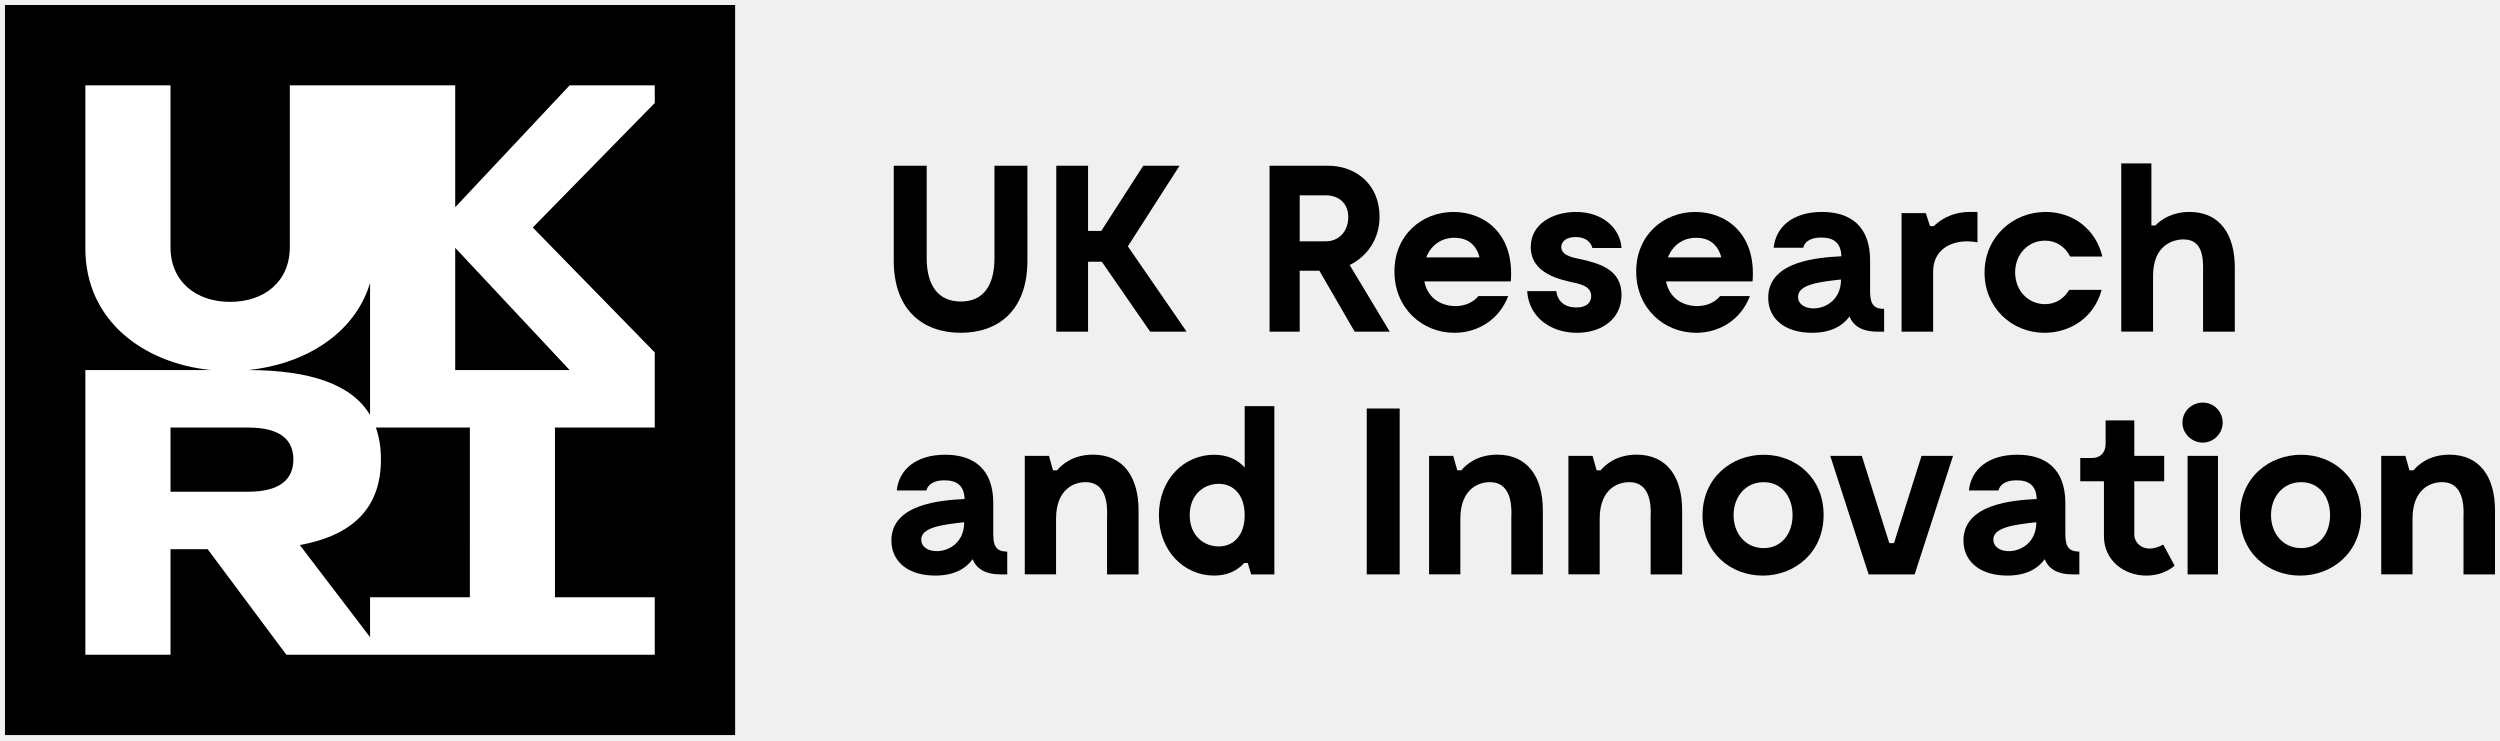
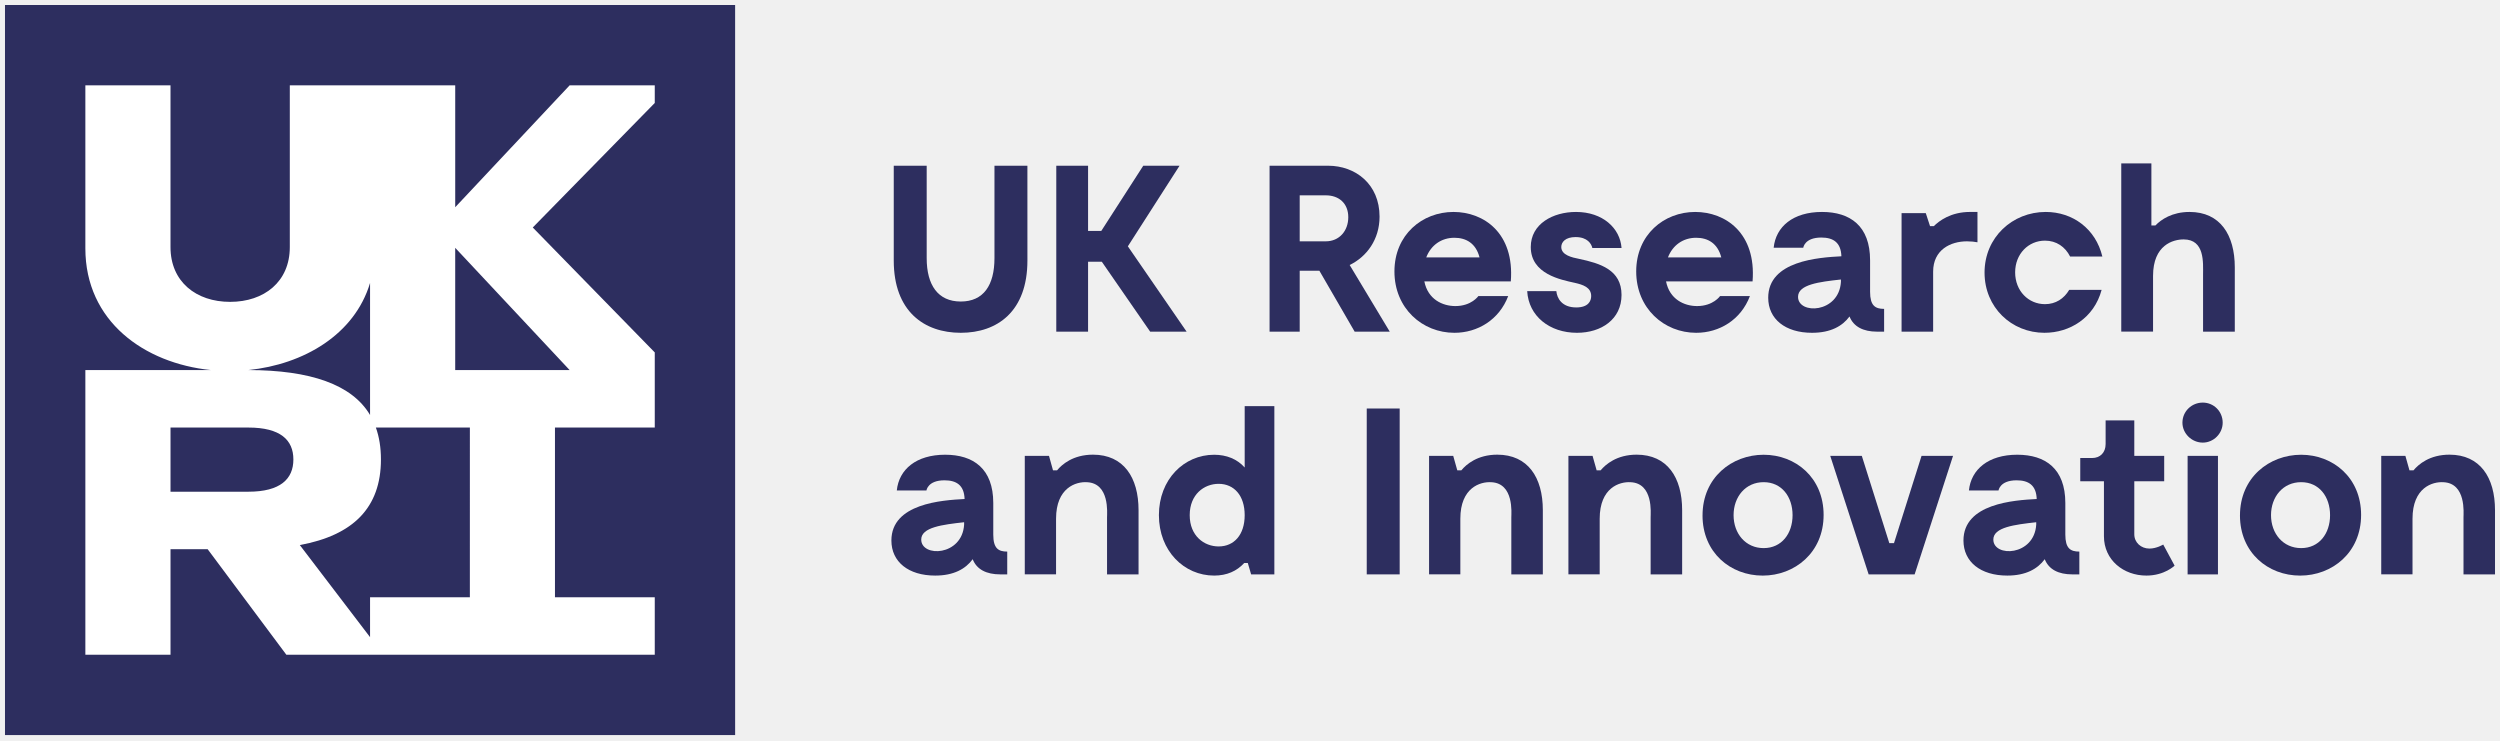
<svg xmlns="http://www.w3.org/2000/svg" version="1.1" viewBox="0 0 132.821 39.318" height="148.602" width="502">
  <defs id="defs1188">
    <clipPath id="clip1">
      <path d="m 218,81 h 7.875 v 9 H 218 Z m 0,0" id="path216" />
    </clipPath>
    <clipPath id="clip2">
      <path d="M 56.691,51.023 H 107 V 100.629 H 56.691 Z m 0,0" id="path219" />
    </clipPath>
  </defs>
  <g transform="translate(-17.51831,-45.41413)" id="layer1">
-     <g transform="matrix(0.7819415,0,0,0.7819415,-26.54647,5.781375)" id="g1146" style="fill:black;fill-opacity:1;fill-rule:nonzero;stroke:none">
+     <g transform="matrix(0.7819415,0,0,0.7819415,-26.54647,5.781375)" id="g1146" style="fill:rgb(45,46,95);fill-opacity:1;fill-rule:nonzero;stroke:none">
      <path d="m 126.16,68.387 c 0,3.461 -2.047,4.91 -4.527,4.91 -2.48,0 -4.555,-1.449 -4.555,-4.91 v -6.441 h 2.238 v 6.281 c 0,1.836 0.773,2.945 2.316,2.945 1.547,0 2.289,-1.109 2.289,-2.945 v -6.281 h 2.238" id="path224" />
      <path d="m 131.215,68.469 h -0.934 v 4.75 h -2.16 V 61.945 h 2.16 V 66.375 h 0.898 l 2.852,-4.43 h 2.465 l -3.512,5.477 3.992,5.797 H 134.5" id="path226" />
      <path d="m 144.66,67.082 h 1.77 c 0.918,0 1.531,-0.707 1.531,-1.641 0,-0.934 -0.629,-1.484 -1.531,-1.484 h -1.77 m 3.734,9.262 -2.398,-4.141 h -1.336 v 4.141 h -2.047 V 61.945 h 3.977 c 1.852,0 3.496,1.242 3.496,3.461 0,1.547 -0.871,2.723 -2.031,3.285 l 2.723,4.527" id="path228" />
      <path d="m 153.258,68.176 h 3.621 c -0.242,-0.949 -0.902,-1.336 -1.707,-1.336 -0.883,0 -1.594,0.5 -1.914,1.336 m 5.746,1.629 h -5.875 c 0.242,1.223 1.238,1.676 2.109,1.676 1.094,0 1.562,-0.68 1.562,-0.68 h 2.027 c -0.613,1.613 -2.078,2.496 -3.656,2.496 -2.172,0 -4.074,-1.656 -4.074,-4.168 0,-2.496 1.887,-4.043 4.012,-4.043 2.062,0 4.152,1.434 3.895,4.719" id="path230" />
      <path d="m 163.402,66.793 c -0.68,0 -0.969,0.336 -0.969,0.676 0,0.547 0.727,0.711 1.211,0.805 1.43,0.305 2.883,0.742 2.883,2.449 0,1.656 -1.371,2.574 -3.027,2.574 -1.855,0 -3.285,-1.125 -3.383,-2.832 h 1.98 c 0.047,0.48 0.371,1.109 1.352,1.109 0.82,0 1.016,-0.434 1.016,-0.773 0,-0.594 -0.562,-0.773 -1.113,-0.898 -0.949,-0.211 -2.992,-0.598 -2.992,-2.434 0,-1.578 1.512,-2.383 3.074,-2.383 1.805,0 2.996,1.094 3.094,2.449 h -1.984 c -0.062,-0.273 -0.32,-0.742 -1.141,-0.742" id="path232" />
      <path d="m 169.68,68.176 h 3.625 c -0.242,-0.949 -0.902,-1.336 -1.707,-1.336 -0.887,0 -1.594,0.5 -1.918,1.336 m 5.75,1.629 h -5.879 c 0.242,1.223 1.242,1.676 2.109,1.676 1.098,0 1.562,-0.68 1.562,-0.68 H 175.25 c -0.609,1.613 -2.074,2.496 -3.652,2.496 -2.176,0 -4.074,-1.656 -4.074,-4.168 0,-2.496 1.883,-4.043 4.008,-4.043 2.062,0 4.156,1.434 3.898,4.719" id="path234" />
      <path d="m 181.434,69.836 v -0.16 c -1.465,0.16 -2.914,0.336 -2.914,1.176 0,1.223 2.785,1.125 2.914,-1.016 m 2.934,1.836 v 1.547 h -0.484 c -0.934,0 -1.594,-0.34 -1.867,-1.031 -0.484,0.66 -1.289,1.109 -2.547,1.109 -1.816,0 -2.977,-0.934 -2.977,-2.383 0,-2.512 3.43,-2.734 4.973,-2.816 -0.031,-0.934 -0.547,-1.273 -1.367,-1.273 -1.145,0 -1.223,0.691 -1.223,0.691 h -2.012 c 0.145,-1.43 1.316,-2.43 3.285,-2.43 1.914,0 3.266,0.949 3.266,3.285 v 2.141 c 0,0.934 0.34,1.16 0.953,1.16" id="path236" />
      <path d="m 190.711,65.086 v 2.062 c -0.164,-0.035 -0.438,-0.066 -0.711,-0.066 -1.125,0 -2.301,0.578 -2.301,2.062 v 4.074 h -2.145 v -8.051 h 1.645 l 0.289,0.883 h 0.258 c 0.355,-0.352 1.145,-0.965 2.465,-0.965" id="path238" />
      <path d="m 195.266,73.297 c -2.238,0 -4.074,-1.723 -4.074,-4.09 0,-2.398 1.898,-4.121 4.156,-4.121 1.836,0 3.395,1.145 3.848,3.027 h -2.191 c -0.336,-0.66 -0.934,-1.078 -1.707,-1.078 -1.125,0 -2.027,0.902 -2.027,2.156 0,1.258 0.902,2.16 2.027,2.16 0.727,0 1.289,-0.371 1.645,-0.969 h 2.203 c -0.516,1.918 -2.172,2.914 -3.879,2.914" id="path240" />
      <path d="m 208.195,68.855 v 4.363 h -2.156 v -3.883 c 0,-0.789 0.129,-2.383 -1.32,-2.383 -0.711,0 -2.078,0.371 -2.078,2.48 v 3.785 h -2.16 V 61.785 h 2.047 v 4.219 h 0.273 c 0.387,-0.402 1.129,-0.918 2.32,-0.918 2.074,0 3.074,1.547 3.074,3.77" id="path242" />
      <path d="m 121.859,86.332 v -0.164 c -1.465,0.164 -2.914,0.34 -2.914,1.176 0,1.223 2.785,1.129 2.914,-1.012 m 2.93,1.832 v 1.547 h -0.48 c -0.934,0 -1.598,-0.336 -1.867,-1.031 -0.484,0.66 -1.289,1.113 -2.547,1.113 -1.82,0 -2.977,-0.934 -2.977,-2.383 0,-2.512 3.43,-2.738 4.973,-2.82 -0.031,-0.934 -0.547,-1.27 -1.367,-1.27 -1.145,0 -1.223,0.691 -1.223,0.691 h -2.016 c 0.145,-1.434 1.32,-2.43 3.285,-2.43 1.918,0 3.27,0.949 3.27,3.281 v 2.145 c 0,0.934 0.34,1.156 0.949,1.156" id="path244" />
      <path d="m 133.711,85.348 v 4.363 h -2.141 v -3.879 c 0,-0.273 0.191,-2.305 -1.355,-2.383 -0.754,-0.051 -2.109,0.371 -2.109,2.48 v 3.781 h -2.125 v -8.051 h 1.645 l 0.273,0.984 h 0.273 c 0.336,-0.406 1.094,-1.066 2.445,-1.066 2.078,0 3.094,1.547 3.094,3.77" id="path246" />
      <path d="m 140.922,85.688 c 0,-1.336 -0.723,-2.129 -1.77,-2.129 -0.98,0 -1.965,0.711 -1.965,2.129 0,1.414 0.984,2.125 1.965,2.125 1.047,0 1.77,-0.789 1.77,-2.125 m 2.016,-7.41 v 11.434 h -1.578 L 141.133,88.938 h -0.242 c -0.5,0.547 -1.176,0.855 -2.043,0.855 -2.047,0 -3.754,-1.676 -3.754,-4.105 0,-2.434 1.707,-4.105 3.754,-4.105 0.836,0 1.562,0.289 2.074,0.867 v -4.172" id="path248" />
      <path d="m 151.453,89.711 h -2.238 V 78.441 h 2.238 z m 0,0" id="path250" />
      <path d="m 161.18,85.348 v 4.363 h -2.141 v -3.879 c 0,-0.273 0.191,-2.305 -1.355,-2.383 -0.758,-0.051 -2.109,0.371 -2.109,2.48 v 3.781 h -2.125 v -8.051 h 1.641 l 0.277,0.984 h 0.273 c 0.336,-0.406 1.094,-1.066 2.445,-1.066 2.078,0 3.094,1.547 3.094,3.77" id="path252" />
      <path d="m 170.645,85.348 v 4.363 h -2.141 v -3.879 c 0,-0.273 0.195,-2.305 -1.352,-2.383 -0.758,-0.051 -2.109,0.371 -2.109,2.48 v 3.781 h -2.125 v -8.051 h 1.641 l 0.277,0.984 h 0.27 c 0.34,-0.406 1.098,-1.066 2.449,-1.066 2.078,0 3.09,1.547 3.09,3.77" id="path254" />
      <path d="m 178.148,85.688 c 0,-1.258 -0.742,-2.242 -1.965,-2.242 -1.223,0 -2.043,0.984 -2.043,2.242 0,1.254 0.82,2.238 2.043,2.238 1.223,0 1.965,-0.984 1.965,-2.238 m -6.117,0.016 c 0,-2.578 1.996,-4.121 4.152,-4.121 2.176,0 4.074,1.559 4.074,4.09 0,2.559 -1.965,4.121 -4.137,4.121 -2.191,0 -4.09,-1.562 -4.09,-4.09" id="path256" />
      <path d="m 189.051,81.66 -2.609,8.051 h -3.125 l -2.609,-8.051 h 2.145 l 1.867,5.926 h 0.32 l 1.871,-5.926" id="path258" />
      <path d="m 194.703,86.332 v -0.164 c -1.465,0.164 -2.914,0.34 -2.914,1.176 0,1.223 2.785,1.129 2.914,-1.012 m 2.93,1.832 v 1.547 h -0.484 c -0.934,0 -1.594,-0.336 -1.867,-1.031 -0.484,0.66 -1.289,1.113 -2.543,1.113 -1.82,0 -2.98,-0.934 -2.98,-2.383 0,-2.512 3.43,-2.738 4.977,-2.82 -0.031,-0.934 -0.547,-1.27 -1.367,-1.27 -1.145,0 -1.227,0.691 -1.227,0.691 h -2.012 c 0.145,-1.434 1.32,-2.43 3.285,-2.43 1.914,0 3.266,0.949 3.266,3.281 v 2.145 c 0,0.934 0.34,1.156 0.953,1.156" id="path260" />
      <path d="m 204.105,89.117 c 0,0 -0.68,0.676 -1.918,0.676 -1.543,0 -2.883,-1.047 -2.883,-2.676 v -3.734 h -1.609 V 81.805 H 198.5 c 0.547,0 0.918,-0.367 0.918,-0.949 v -1.609 h 1.949 v 2.414 h 2.031 v 1.723 h -2.031 v 3.609 c 0,0.547 0.449,0.965 1.031,0.965 0.48,0 0.934,-0.273 0.934,-0.273" id="path262" />
      <path d="m 207.051,89.711 h -2.062 v -8.051 h 2.062 z M 204.637,79.406 c 0,-0.773 0.629,-1.367 1.383,-1.367 0.742,0 1.352,0.594 1.352,1.367 0,0.727 -0.609,1.352 -1.352,1.352 -0.754,0 -1.383,-0.625 -1.383,-1.352" id="path264" />
      <path d="m 214.668,85.688 c 0,-1.258 -0.742,-2.242 -1.965,-2.242 -1.223,0 -2.047,0.984 -2.047,2.242 0,1.254 0.824,2.238 2.047,2.238 1.223,0 1.965,-0.984 1.965,-2.238 m -6.121,0.016 c 0,-2.578 1.996,-4.121 4.156,-4.121 2.172,0 4.074,1.559 4.074,4.09 0,2.559 -1.965,4.121 -4.141,4.121 -2.188,0 -4.09,-1.562 -4.09,-4.09" id="path266" />
      <g clip-path="url(#clip1)" clip-rule="nonzero" id="g270">
        <path d="m 225.875,85.348 v 4.363 h -2.141 v -3.879 c 0,-0.273 0.191,-2.305 -1.355,-2.383 -0.758,-0.051 -2.109,0.371 -2.109,2.48 v 3.781 h -2.125 v -8.051 h 1.641 l 0.277,0.984 h 0.273 c 0.336,-0.406 1.094,-1.066 2.445,-1.066 2.078,0 3.094,1.547 3.094,3.77" id="path268" />
      </g>
      <g clip-path="url(#clip2)" clip-rule="nonzero" id="g274">
        <path d="M 106.301,100.629 H 56.691 V 51.023 h 49.609 z m 0,0" id="path272" />
      </g>
      <path style="fill:white;fill-opacity:1;fill-rule:nonzero;stroke:none" d="M 95.055,75.828 H 87.281 v -8.305 m 0.996,23.742 h -6.781 v 2.711 L 76.723,87.719 c 3.633,-0.668 5.512,-2.547 5.512,-5.816 0,-0.809 -0.117,-1.531 -0.344,-2.168 h 6.387 m -20.34,0 h 5.293 c 2.172,0 3.055,0.844 3.055,2.168 0,1.324 -0.883,2.191 -3.055,2.191 H 67.938 M 81.496,69.91 v 8.973 c -1.23,-2.078 -4.062,-3.047 -8.266,-3.055 3.75,-0.383 7.215,-2.406 8.266,-5.918 M 100.84,56.484 h -5.785 l -7.773,8.281 v -8.281 H 76.043 v 10.992 c 0,2.352 -1.742,3.719 -4.055,3.719 -2.309,0 -4.051,-1.367 -4.051,-3.719 V 56.484 h -5.785 v 11.074 c 0,4.961 4.004,7.809 8.523,8.27 h -8.523 v 19.344 H 67.938 V 88 h 2.523 l 5.348,7.172 h 25.031 v -3.906 h -6.781 v -11.531 h 6.781 v -5.105 l -8.289,-8.488 8.289,-8.461" id="path276" />
    </g>
  </g>
</svg>
